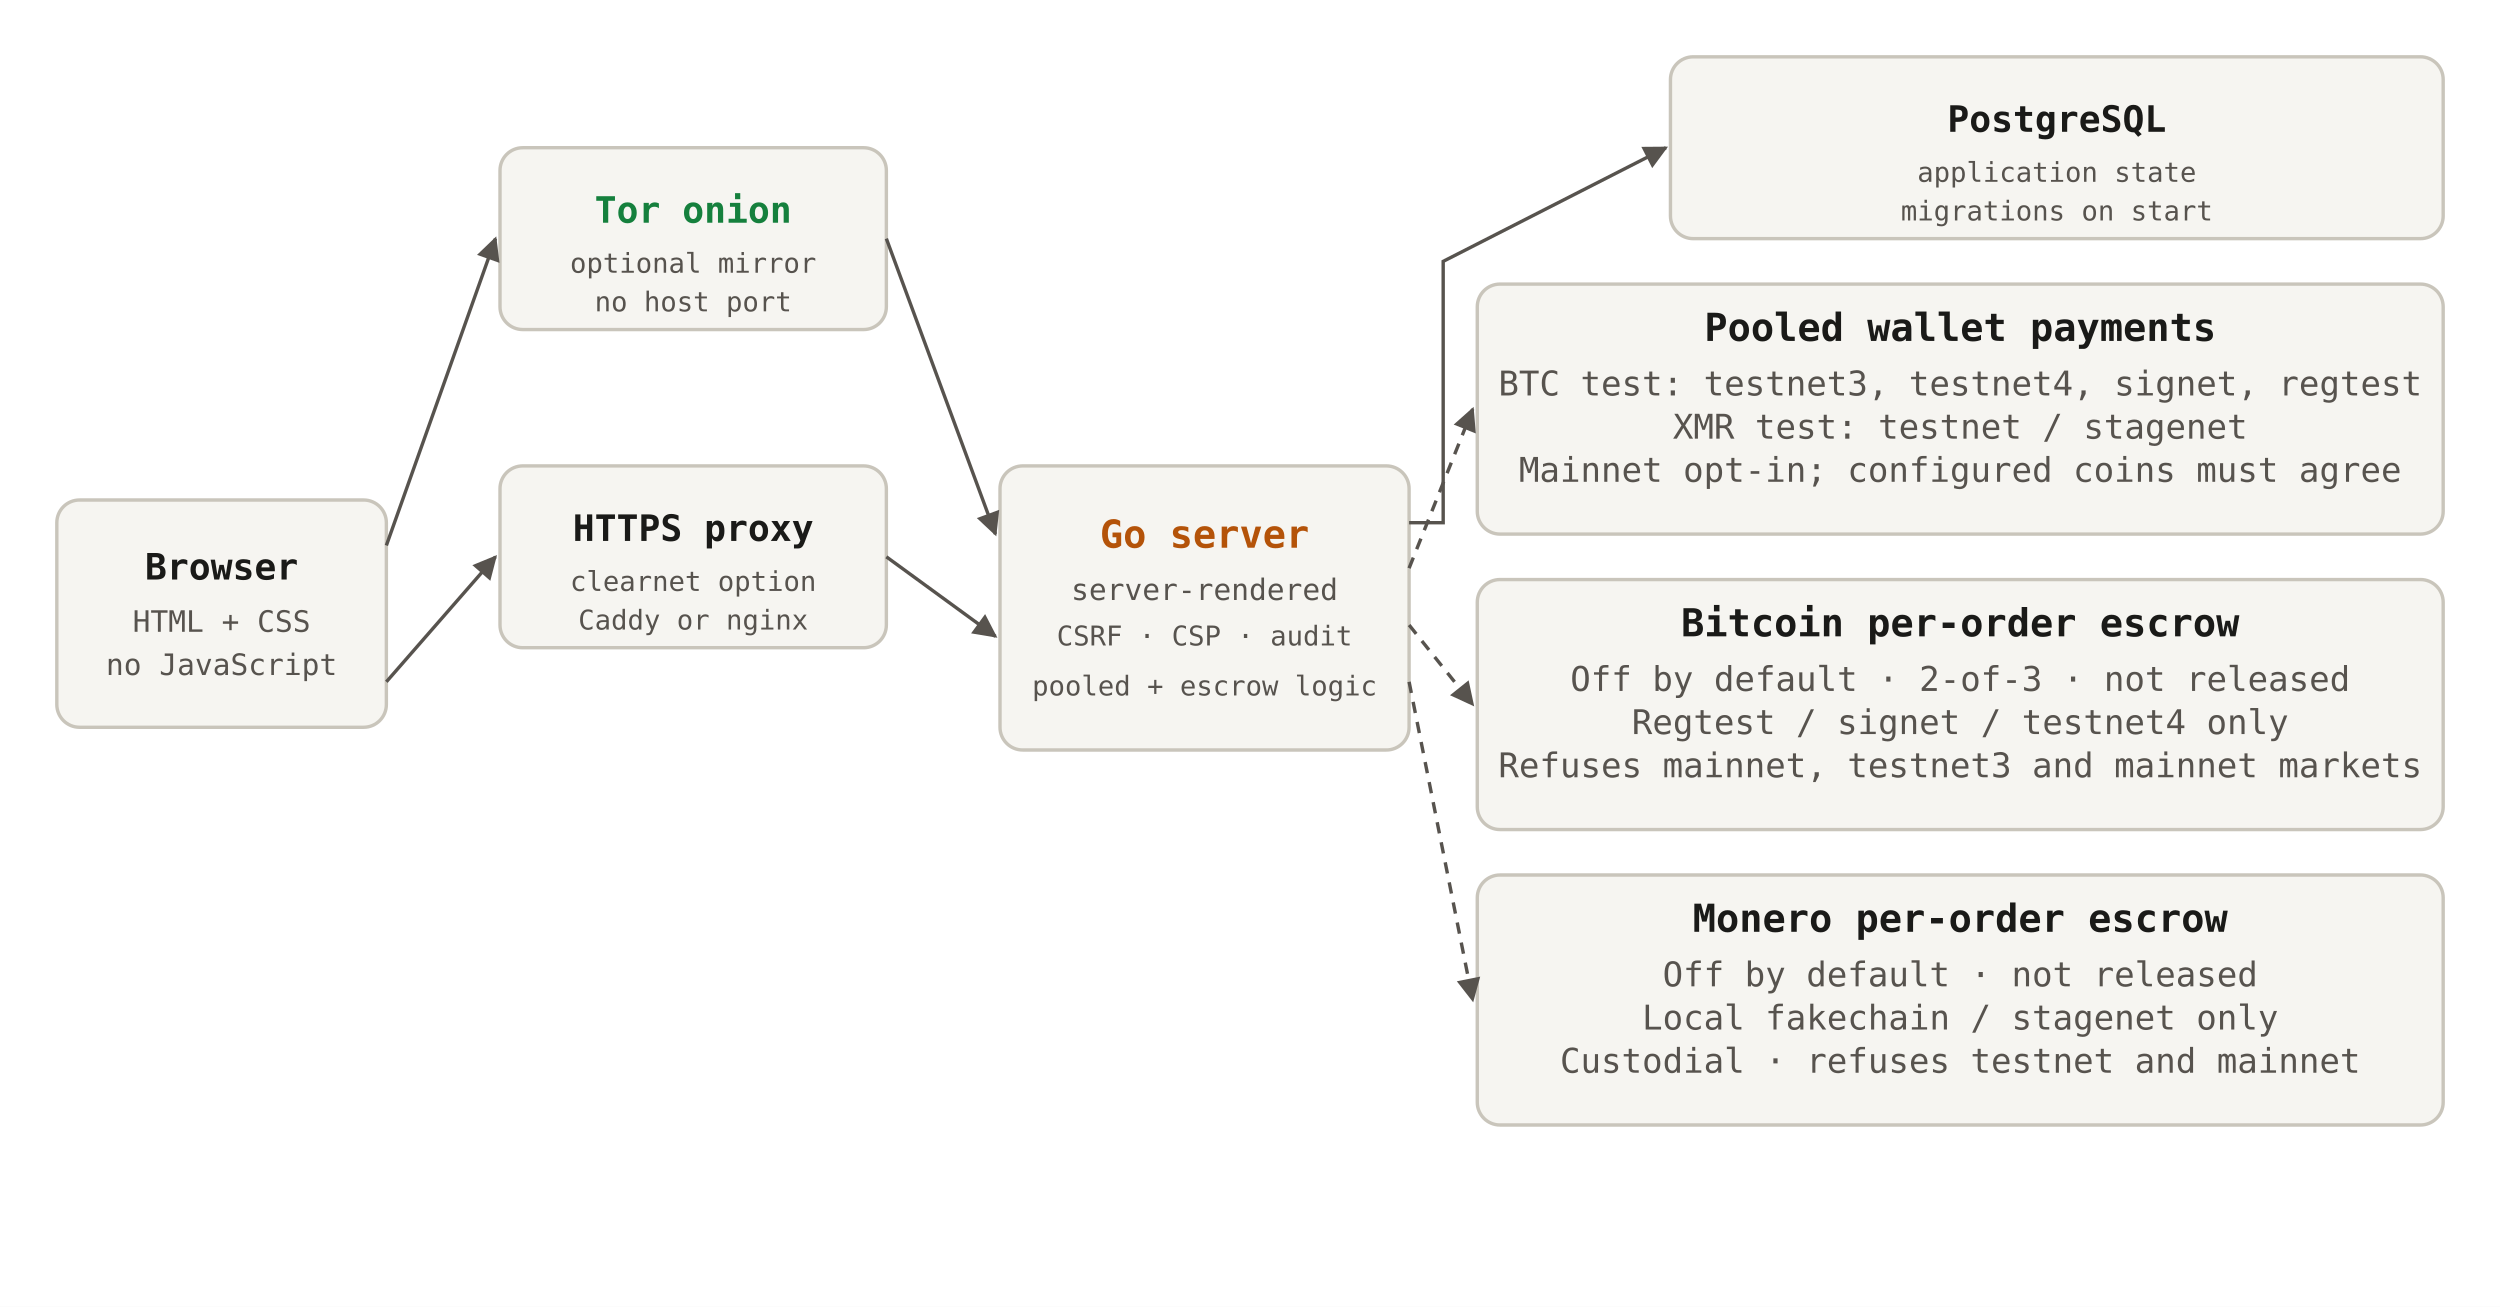
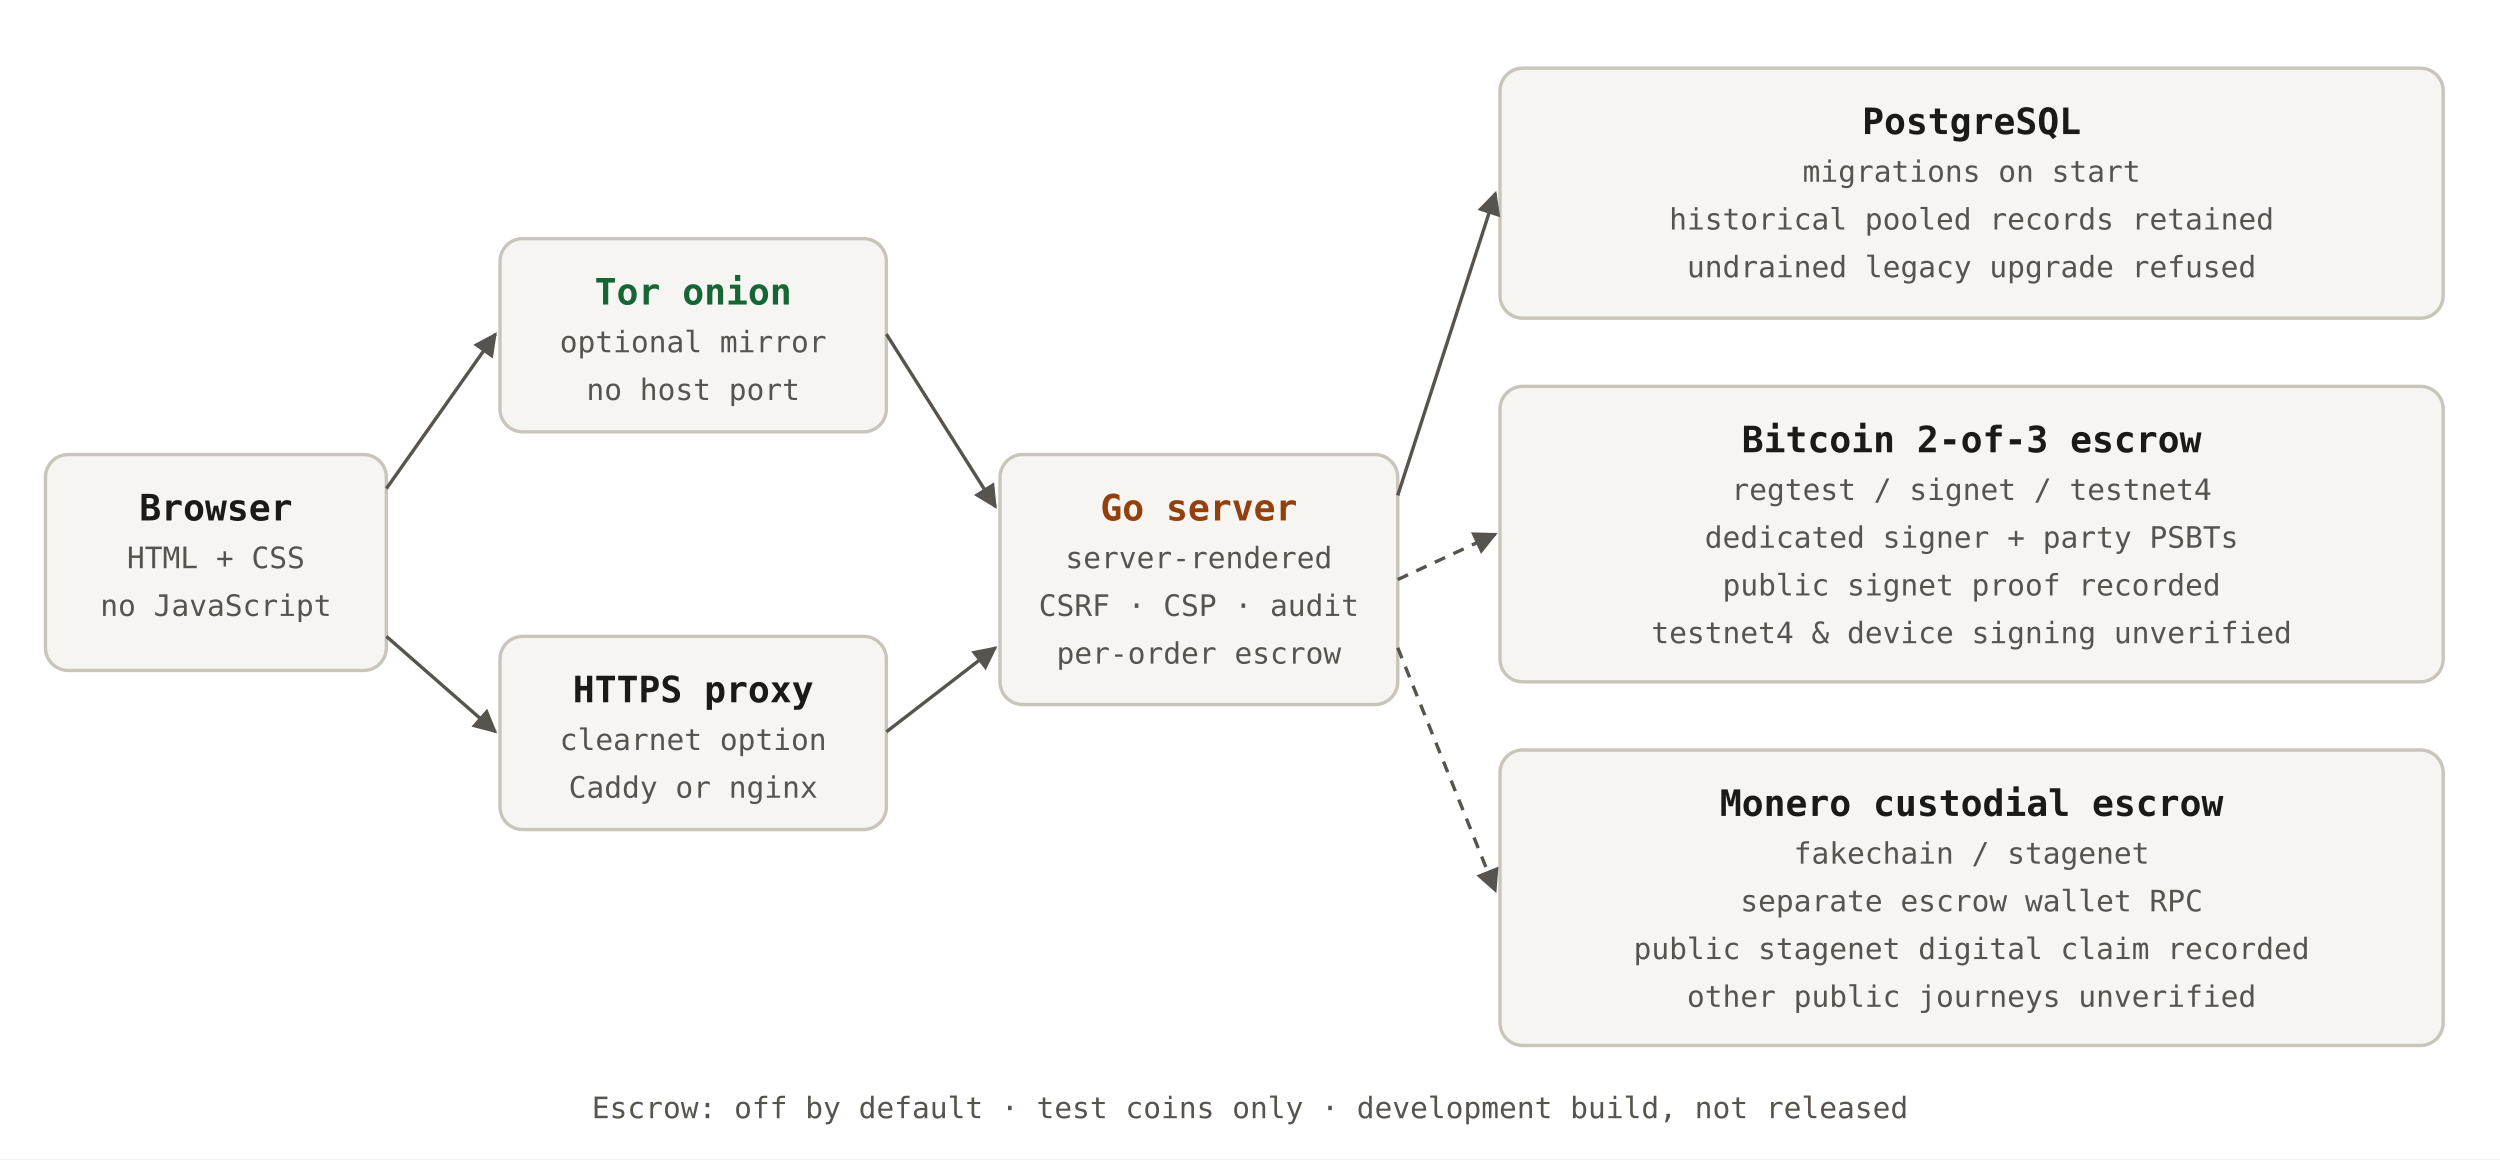
- <svg xmlns="http://www.w3.org/2000/svg" width="1100" height="575" viewBox="0 0 1100 575" role="img" aria-label="Architecture: browser through Tor or HTTPS to the Go server and PostgreSQL. Pooled Bitcoin and Monero payments use test networks by default; mainnet is an operator opt-in. Bitcoin escrow is unreleased, off by default, 2-of-3, and limited to regtest, signet and testnet4. Monero escrow is unreleased, off by default, custodial, and limited to fakechain or stagenet.">
+ <svg xmlns="http://www.w3.org/2000/svg" width="1100" height="510" viewBox="0 0 1100 510" role="img" aria-label="Browser through Tor or HTTPS to the Go server and PostgreSQL. Optional Bitcoin 2-of-3 escrow: regtest, signet or testnet4. Optional custodial Monero escrow: fakechain or stagenet. Escrow is off by default, test networks only, development build. Historical pooled records retained; undrained legacy upgrades refused.">
  <defs>
    <marker id="alight" viewBox="0 0 10 10" refX="9" refY="5" markerWidth="7" markerHeight="7" orient="auto">
      <path d="M0 0L10 5L0 10z" fill="#57534e" />
    </marker>
  </defs>
-   <rect width="1100" height="575" fill="#ffffff" />
-   <rect x="25" y="220" width="145" height="100" rx="10" fill="#f6f5f1" stroke="#c9c5bb" stroke-width="1.5" />
-   <text x="97.5" y="255" text-anchor="middle" font-family="ui-monospace,SFMono-Regular,Menlo,Consolas,monospace" font-size="16" font-weight="700" fill="#1a1a18">Browser</text>
-   <text x="97.5" y="278" text-anchor="middle" font-family="ui-monospace,SFMono-Regular,Menlo,Consolas,monospace" font-size="13" font-weight="400" fill="#57534e">HTML + CSS</text>
-   <text x="97.5" y="297" text-anchor="middle" font-family="ui-monospace,SFMono-Regular,Menlo,Consolas,monospace" font-size="13" font-weight="400" fill="#57534e">no JavaScript</text>
-   <rect x="220" y="65" width="170" height="80" rx="10" fill="#f6f5f1" stroke="#c9c5bb" stroke-width="1.5" />
-   <text x="305" y="98" text-anchor="middle" font-family="ui-monospace,SFMono-Regular,Menlo,Consolas,monospace" font-size="16" font-weight="700" fill="#15803d">Tor onion</text>
-   <text x="305" y="120" text-anchor="middle" font-family="ui-monospace,SFMono-Regular,Menlo,Consolas,monospace" font-size="12" font-weight="400" fill="#57534e">optional mirror</text>
-   <text x="305" y="137" text-anchor="middle" font-family="ui-monospace,SFMono-Regular,Menlo,Consolas,monospace" font-size="12" font-weight="400" fill="#57534e">no host port</text>
-   <rect x="220" y="205" width="170" height="80" rx="10" fill="#f6f5f1" stroke="#c9c5bb" stroke-width="1.5" />
-   <text x="305" y="238" text-anchor="middle" font-family="ui-monospace,SFMono-Regular,Menlo,Consolas,monospace" font-size="16" font-weight="700" fill="#1a1a18">HTTPS proxy</text>
-   <text x="305" y="260" text-anchor="middle" font-family="ui-monospace,SFMono-Regular,Menlo,Consolas,monospace" font-size="12" font-weight="400" fill="#57534e">clearnet option</text>
-   <text x="305" y="277" text-anchor="middle" font-family="ui-monospace,SFMono-Regular,Menlo,Consolas,monospace" font-size="12" font-weight="400" fill="#57534e">Caddy or nginx</text>
-   <rect x="440" y="205" width="180" height="125" rx="10" fill="#f6f5f1" stroke="#c9c5bb" stroke-width="1.5" />
-   <text x="530" y="241" text-anchor="middle" font-family="ui-monospace,SFMono-Regular,Menlo,Consolas,monospace" font-size="17" font-weight="700" fill="#b45309">Go server</text>
-   <text x="530" y="264" text-anchor="middle" font-family="ui-monospace,SFMono-Regular,Menlo,Consolas,monospace" font-size="13" font-weight="400" fill="#57534e">server-rendered</text>
-   <text x="530" y="284" text-anchor="middle" font-family="ui-monospace,SFMono-Regular,Menlo,Consolas,monospace" font-size="12" font-weight="400" fill="#57534e">CSRF · CSP · audit</text>
-   <text x="530" y="306" text-anchor="middle" font-family="ui-monospace,SFMono-Regular,Menlo,Consolas,monospace" font-size="12" font-weight="400" fill="#57534e">pooled + escrow logic</text>
-   <rect x="735" y="25" width="340" height="80" rx="10" fill="#f6f5f1" stroke="#c9c5bb" stroke-width="1.5" />
-   <text x="905" y="58" text-anchor="middle" font-family="ui-monospace,SFMono-Regular,Menlo,Consolas,monospace" font-size="16" font-weight="700" fill="#1a1a18">PostgreSQL</text>
-   <text x="905" y="80" text-anchor="middle" font-family="ui-monospace,SFMono-Regular,Menlo,Consolas,monospace" font-size="12" font-weight="400" fill="#57534e">application state</text>
-   <text x="905" y="97" text-anchor="middle" font-family="ui-monospace,SFMono-Regular,Menlo,Consolas,monospace" font-size="12" font-weight="400" fill="#57534e">migrations on start</text>
-   <rect x="650" y="125" width="425" height="110" rx="10" fill="#f6f5f1" stroke="#c9c5bb" stroke-width="1.5" />
-   <text x="862.5" y="150" text-anchor="middle" font-family="ui-monospace,SFMono-Regular,Menlo,Consolas,monospace" font-size="17" font-weight="700" fill="#1a1a18">Pooled wallet payments</text>
-   <text x="862.5" y="174" text-anchor="middle" font-family="ui-monospace,SFMono-Regular,Menlo,Consolas,monospace" font-size="15" font-weight="400" fill="#57534e">BTC test: testnet3, testnet4, signet, regtest</text>
-   <text x="862.5" y="193" text-anchor="middle" font-family="ui-monospace,SFMono-Regular,Menlo,Consolas,monospace" font-size="15" font-weight="400" fill="#57534e">XMR test: testnet / stagenet</text>
-   <text x="862.5" y="212" text-anchor="middle" font-family="ui-monospace,SFMono-Regular,Menlo,Consolas,monospace" font-size="15" font-weight="400" fill="#57534e">Mainnet opt-in; configured coins must agree</text>
-   <rect x="650" y="255" width="425" height="110" rx="10" fill="#f6f5f1" stroke="#c9c5bb" stroke-width="1.5" />
-   <text x="862.5" y="280" text-anchor="middle" font-family="ui-monospace,SFMono-Regular,Menlo,Consolas,monospace" font-size="17" font-weight="700" fill="#1a1a18">Bitcoin per-order escrow</text>
-   <text x="862.5" y="304" text-anchor="middle" font-family="ui-monospace,SFMono-Regular,Menlo,Consolas,monospace" font-size="15" font-weight="400" fill="#57534e">Off by default · 2-of-3 · not released</text>
-   <text x="862.5" y="323" text-anchor="middle" font-family="ui-monospace,SFMono-Regular,Menlo,Consolas,monospace" font-size="15" font-weight="400" fill="#57534e">Regtest / signet / testnet4 only</text>
-   <text x="862.5" y="342" text-anchor="middle" font-family="ui-monospace,SFMono-Regular,Menlo,Consolas,monospace" font-size="15" font-weight="400" fill="#57534e">Refuses mainnet, testnet3 and mainnet markets</text>
-   <rect x="650" y="385" width="425" height="110" rx="10" fill="#f6f5f1" stroke="#c9c5bb" stroke-width="1.5" />
-   <text x="862.5" y="410" text-anchor="middle" font-family="ui-monospace,SFMono-Regular,Menlo,Consolas,monospace" font-size="17" font-weight="700" fill="#1a1a18">Monero per-order escrow</text>
-   <text x="862.5" y="434" text-anchor="middle" font-family="ui-monospace,SFMono-Regular,Menlo,Consolas,monospace" font-size="15" font-weight="400" fill="#57534e">Off by default · not released</text>
-   <text x="862.5" y="453" text-anchor="middle" font-family="ui-monospace,SFMono-Regular,Menlo,Consolas,monospace" font-size="15" font-weight="400" fill="#57534e">Local fakechain / stagenet only</text>
-   <text x="862.5" y="472" text-anchor="middle" font-family="ui-monospace,SFMono-Regular,Menlo,Consolas,monospace" font-size="15" font-weight="400" fill="#57534e">Custodial · refuses testnet and mainnet</text>
-   <line x1="170" y1="240" x2="218" y2="105" stroke="#57534e" stroke-width="1.5" marker-end="url(#alight)" />
-   <line x1="170" y1="300" x2="218" y2="245" stroke="#57534e" stroke-width="1.5" marker-end="url(#alight)" />
-   <line x1="390" y1="105" x2="438" y2="235" stroke="#57534e" stroke-width="1.5" marker-end="url(#alight)" />
-   <line x1="390" y1="245" x2="438" y2="280" stroke="#57534e" stroke-width="1.5" marker-end="url(#alight)" />
-   <polyline points="620,230 635,230 635,115 733,65" fill="none" stroke="#57534e" stroke-width="1.5" marker-end="url(#alight)" />
-   <line x1="620" y1="250" x2="648" y2="180" stroke="#57534e" stroke-width="1.5" marker-end="url(#alight)" stroke-dasharray="5 4" />
-   <line x1="620" y1="275" x2="648" y2="310" stroke="#57534e" stroke-width="1.5" marker-end="url(#alight)" stroke-dasharray="5 4" />
-   <line x1="620" y1="300" x2="648" y2="440" stroke="#57534e" stroke-width="1.5" marker-end="url(#alight)" stroke-dasharray="5 4" />
+   <rect width="1100" height="510" fill="#ffffff" />
+   <rect x="20" y="200" width="150" height="95" rx="10" fill="#f6f5f1" stroke="#c9c5bb" stroke-width="1.5" />
+   <text x="95.0" y="229" text-anchor="middle" font-family="ui-monospace,SFMono-Regular,Menlo,Consolas,monospace" font-size="16" font-weight="700" fill="#1a1a18">Browser</text>
+   <text x="95.0" y="250" text-anchor="middle" font-family="ui-monospace,SFMono-Regular,Menlo,Consolas,monospace" font-size="13" font-weight="400" fill="#57534e">HTML + CSS</text>
+   <text x="95.0" y="271" text-anchor="middle" font-family="ui-monospace,SFMono-Regular,Menlo,Consolas,monospace" font-size="13" font-weight="400" fill="#57534e">no JavaScript</text>
+   <rect x="220" y="105" width="170" height="85" rx="10" fill="#f6f5f1" stroke="#c9c5bb" stroke-width="1.5" />
+   <text x="305.0" y="134" text-anchor="middle" font-family="ui-monospace,SFMono-Regular,Menlo,Consolas,monospace" font-size="16" font-weight="700" fill="#166534">Tor onion</text>
+   <text x="305.0" y="155" text-anchor="middle" font-family="ui-monospace,SFMono-Regular,Menlo,Consolas,monospace" font-size="13" font-weight="400" fill="#57534e">optional mirror</text>
+   <text x="305.0" y="176" text-anchor="middle" font-family="ui-monospace,SFMono-Regular,Menlo,Consolas,monospace" font-size="13" font-weight="400" fill="#57534e">no host port</text>
+   <rect x="220" y="280" width="170" height="85" rx="10" fill="#f6f5f1" stroke="#c9c5bb" stroke-width="1.5" />
+   <text x="305.0" y="309" text-anchor="middle" font-family="ui-monospace,SFMono-Regular,Menlo,Consolas,monospace" font-size="16" font-weight="700" fill="#1a1a18">HTTPS proxy</text>
+   <text x="305.0" y="330" text-anchor="middle" font-family="ui-monospace,SFMono-Regular,Menlo,Consolas,monospace" font-size="13" font-weight="400" fill="#57534e">clearnet option</text>
+   <text x="305.0" y="351" text-anchor="middle" font-family="ui-monospace,SFMono-Regular,Menlo,Consolas,monospace" font-size="13" font-weight="400" fill="#57534e">Caddy or nginx</text>
+   <rect x="440" y="200" width="175" height="110" rx="10" fill="#f6f5f1" stroke="#c9c5bb" stroke-width="1.5" />
+   <text x="527.5" y="229" text-anchor="middle" font-family="ui-monospace,SFMono-Regular,Menlo,Consolas,monospace" font-size="16" font-weight="700" fill="#92400e">Go server</text>
+   <text x="527.5" y="250" text-anchor="middle" font-family="ui-monospace,SFMono-Regular,Menlo,Consolas,monospace" font-size="13" font-weight="400" fill="#57534e">server-rendered</text>
+   <text x="527.5" y="271" text-anchor="middle" font-family="ui-monospace,SFMono-Regular,Menlo,Consolas,monospace" font-size="13" font-weight="400" fill="#57534e">CSRF · CSP · audit</text>
+   <text x="527.5" y="292" text-anchor="middle" font-family="ui-monospace,SFMono-Regular,Menlo,Consolas,monospace" font-size="13" font-weight="400" fill="#57534e">per-order escrow</text>
+   <rect x="660" y="30" width="415" height="110" rx="10" fill="#f6f5f1" stroke="#c9c5bb" stroke-width="1.5" />
+   <text x="867.5" y="59" text-anchor="middle" font-family="ui-monospace,SFMono-Regular,Menlo,Consolas,monospace" font-size="16" font-weight="700" fill="#1a1a18">PostgreSQL</text>
+   <text x="867.5" y="80" text-anchor="middle" font-family="ui-monospace,SFMono-Regular,Menlo,Consolas,monospace" font-size="13" font-weight="400" fill="#57534e">migrations on start</text>
+   <text x="867.5" y="101" text-anchor="middle" font-family="ui-monospace,SFMono-Regular,Menlo,Consolas,monospace" font-size="13" font-weight="400" fill="#57534e">historical pooled records retained</text>
+   <text x="867.5" y="122" text-anchor="middle" font-family="ui-monospace,SFMono-Regular,Menlo,Consolas,monospace" font-size="13" font-weight="400" fill="#57534e">undrained legacy upgrade refused</text>
+   <rect x="660" y="170" width="415" height="130" rx="10" fill="#f6f5f1" stroke="#c9c5bb" stroke-width="1.5" />
+   <text x="867.5" y="199" text-anchor="middle" font-family="ui-monospace,SFMono-Regular,Menlo,Consolas,monospace" font-size="16" font-weight="700" fill="#1a1a18">Bitcoin 2-of-3 escrow</text>
+   <text x="867.5" y="220" text-anchor="middle" font-family="ui-monospace,SFMono-Regular,Menlo,Consolas,monospace" font-size="13" font-weight="400" fill="#57534e">regtest / signet / testnet4</text>
+   <text x="867.5" y="241" text-anchor="middle" font-family="ui-monospace,SFMono-Regular,Menlo,Consolas,monospace" font-size="13" font-weight="400" fill="#57534e">dedicated signer + party PSBTs</text>
+   <text x="867.5" y="262" text-anchor="middle" font-family="ui-monospace,SFMono-Regular,Menlo,Consolas,monospace" font-size="13" font-weight="400" fill="#57534e">public signet proof recorded</text>
+   <text x="867.5" y="283" text-anchor="middle" font-family="ui-monospace,SFMono-Regular,Menlo,Consolas,monospace" font-size="13" font-weight="400" fill="#57534e">testnet4 &amp; device signing unverified</text>
+   <rect x="660" y="330" width="415" height="130" rx="10" fill="#f6f5f1" stroke="#c9c5bb" stroke-width="1.5" />
+   <text x="867.5" y="359" text-anchor="middle" font-family="ui-monospace,SFMono-Regular,Menlo,Consolas,monospace" font-size="16" font-weight="700" fill="#1a1a18">Monero custodial escrow</text>
+   <text x="867.5" y="380" text-anchor="middle" font-family="ui-monospace,SFMono-Regular,Menlo,Consolas,monospace" font-size="13" font-weight="400" fill="#57534e">fakechain / stagenet</text>
+   <text x="867.5" y="401" text-anchor="middle" font-family="ui-monospace,SFMono-Regular,Menlo,Consolas,monospace" font-size="13" font-weight="400" fill="#57534e">separate escrow wallet RPC</text>
+   <text x="867.5" y="422" text-anchor="middle" font-family="ui-monospace,SFMono-Regular,Menlo,Consolas,monospace" font-size="13" font-weight="400" fill="#57534e">public stagenet digital claim recorded</text>
+   <text x="867.5" y="443" text-anchor="middle" font-family="ui-monospace,SFMono-Regular,Menlo,Consolas,monospace" font-size="13" font-weight="400" fill="#57534e">other public journeys unverified</text>
+   <line x1="170" y1="215" x2="218" y2="147" stroke="#57534e" stroke-width="1.5" marker-end="url(#alight)" />
+   <line x1="170" y1="280" x2="218" y2="322" stroke="#57534e" stroke-width="1.5" marker-end="url(#alight)" />
+   <line x1="390" y1="147" x2="438" y2="223" stroke="#57534e" stroke-width="1.5" marker-end="url(#alight)" />
+   <line x1="390" y1="322" x2="438" y2="285" stroke="#57534e" stroke-width="1.5" marker-end="url(#alight)" />
+   <line x1="615" y1="218" x2="658" y2="85" stroke="#57534e" stroke-width="1.5" marker-end="url(#alight)" />
+   <line x1="615" y1="255" x2="658" y2="235" stroke="#57534e" stroke-width="1.5" marker-end="url(#alight)" stroke-dasharray="5 4" />
+   <line x1="615" y1="285" x2="658" y2="392" stroke="#57534e" stroke-width="1.5" marker-end="url(#alight)" stroke-dasharray="5 4" />
+   <text x="550" y="492" text-anchor="middle" font-family="ui-monospace,SFMono-Regular,Menlo,Consolas,monospace" font-size="13" fill="#57534e">Escrow: off by default · test coins only · development build, not released</text>
</svg>
